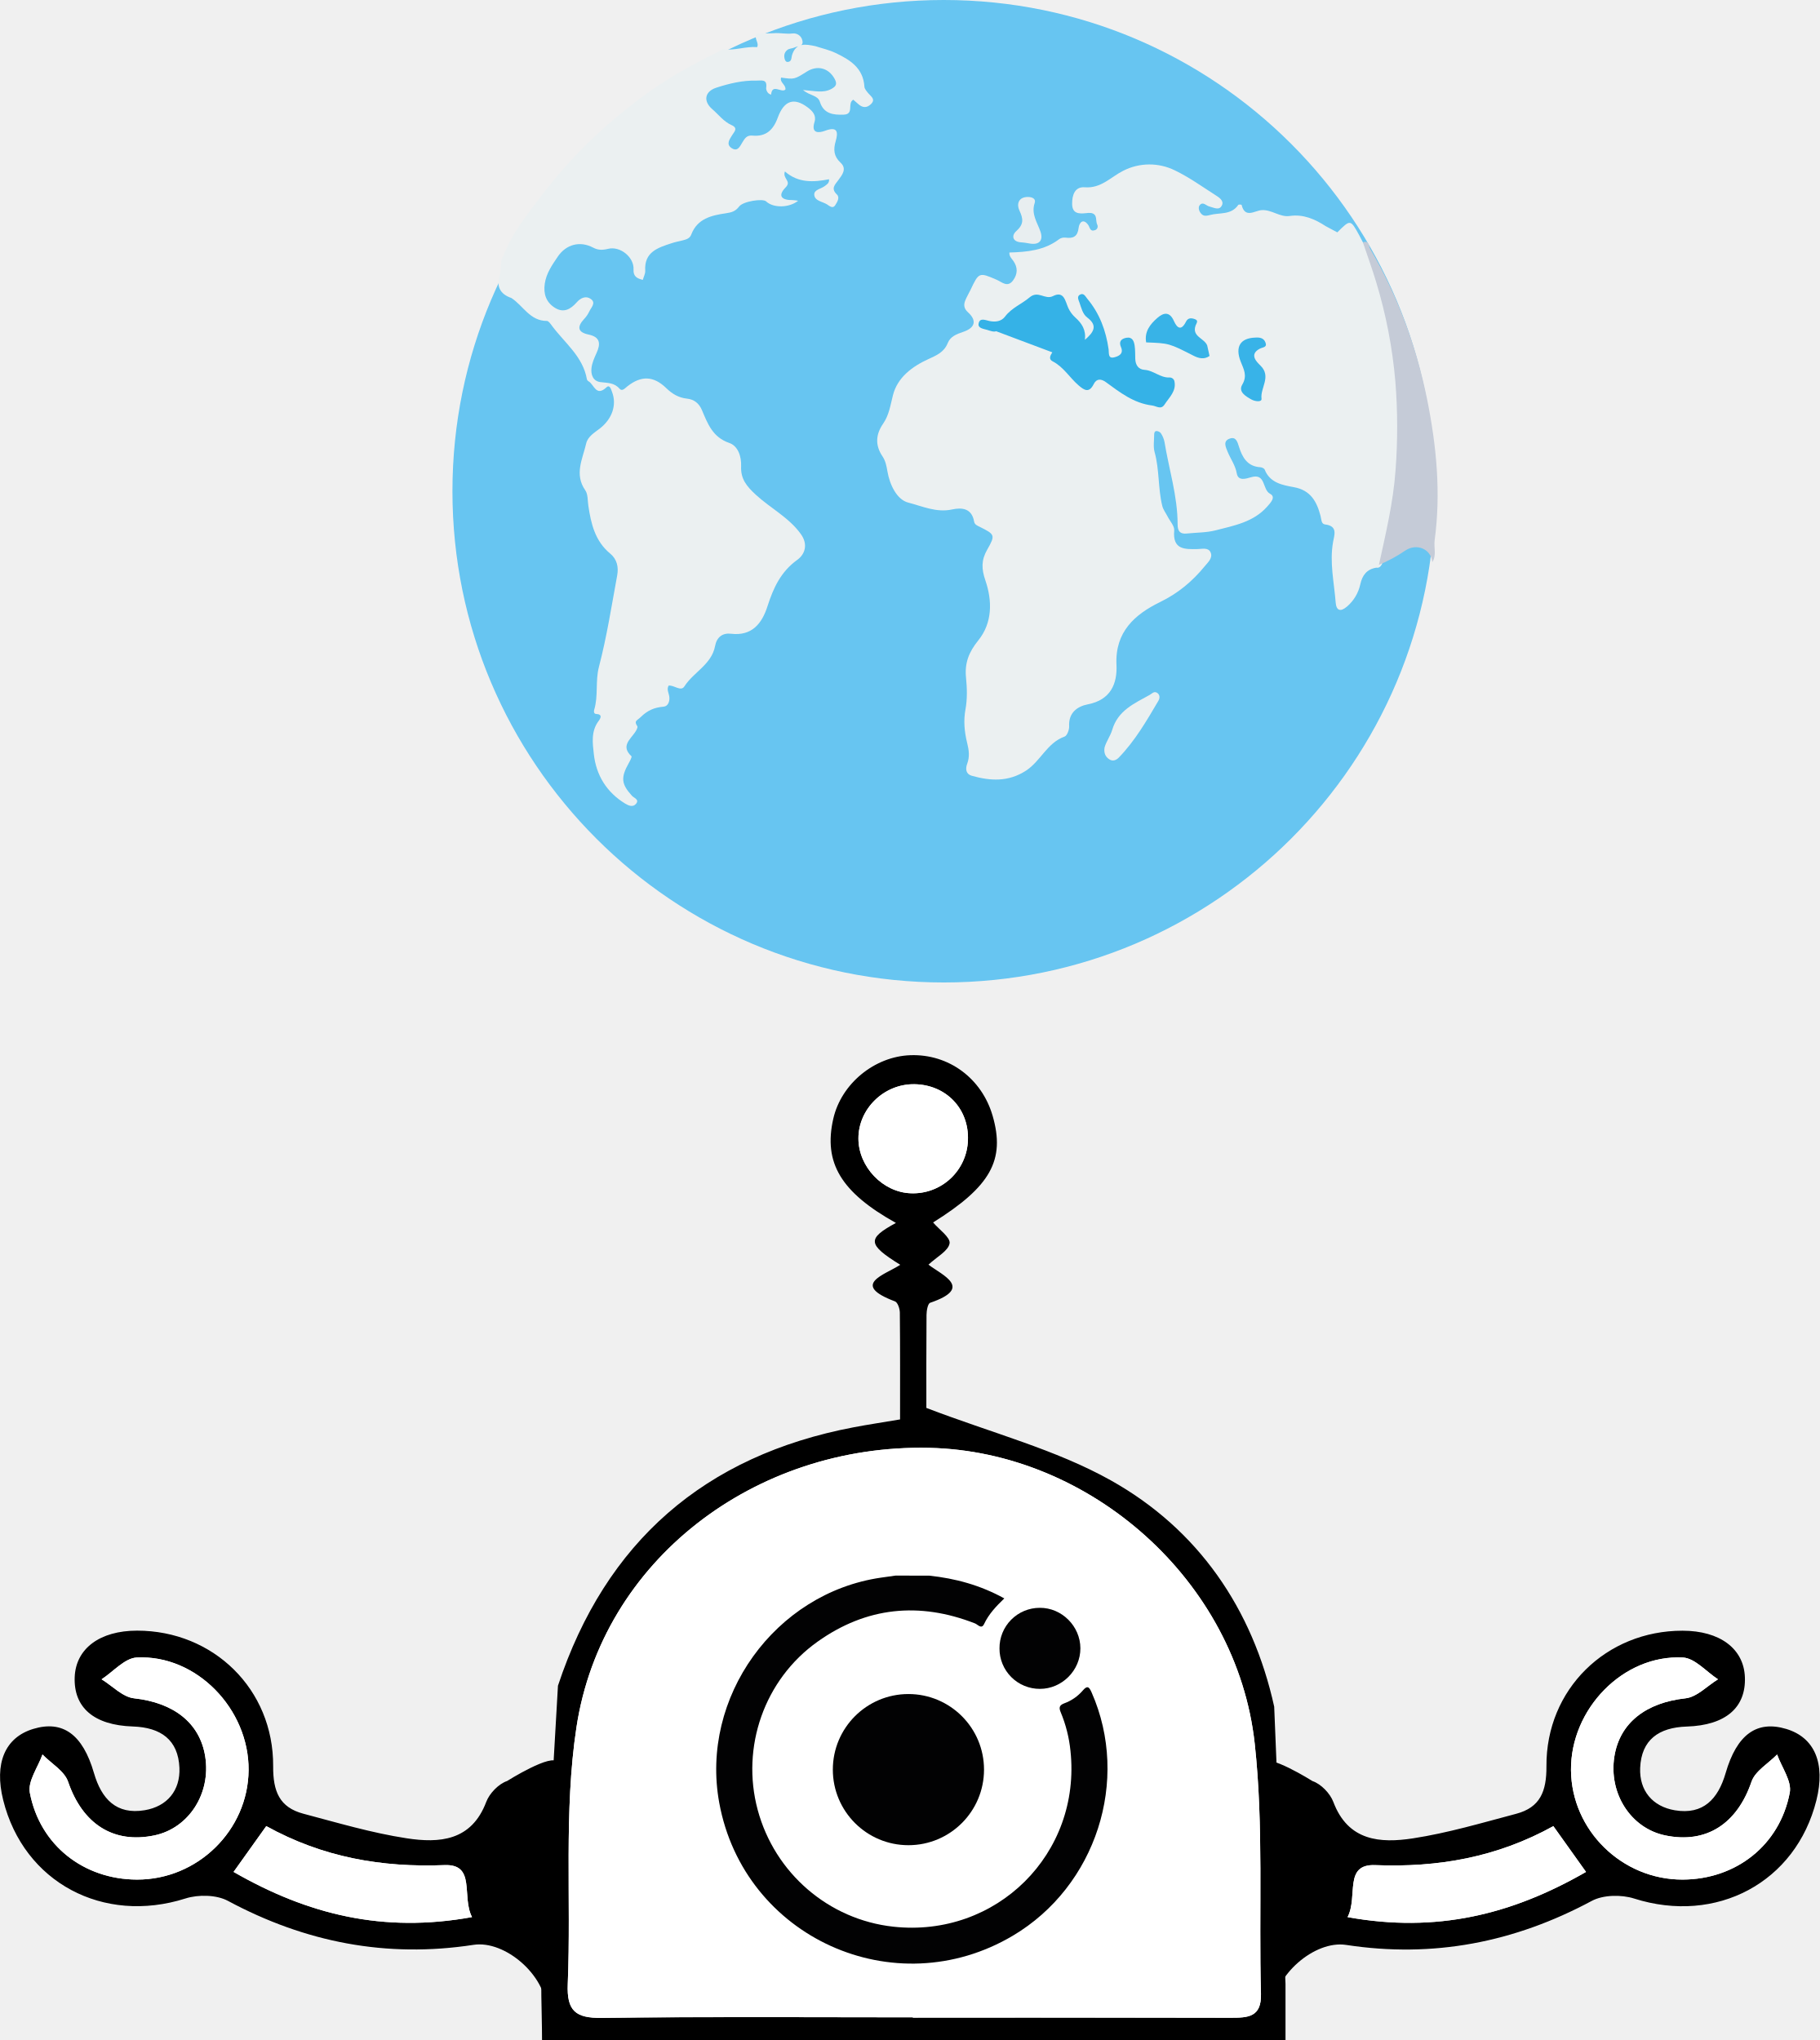
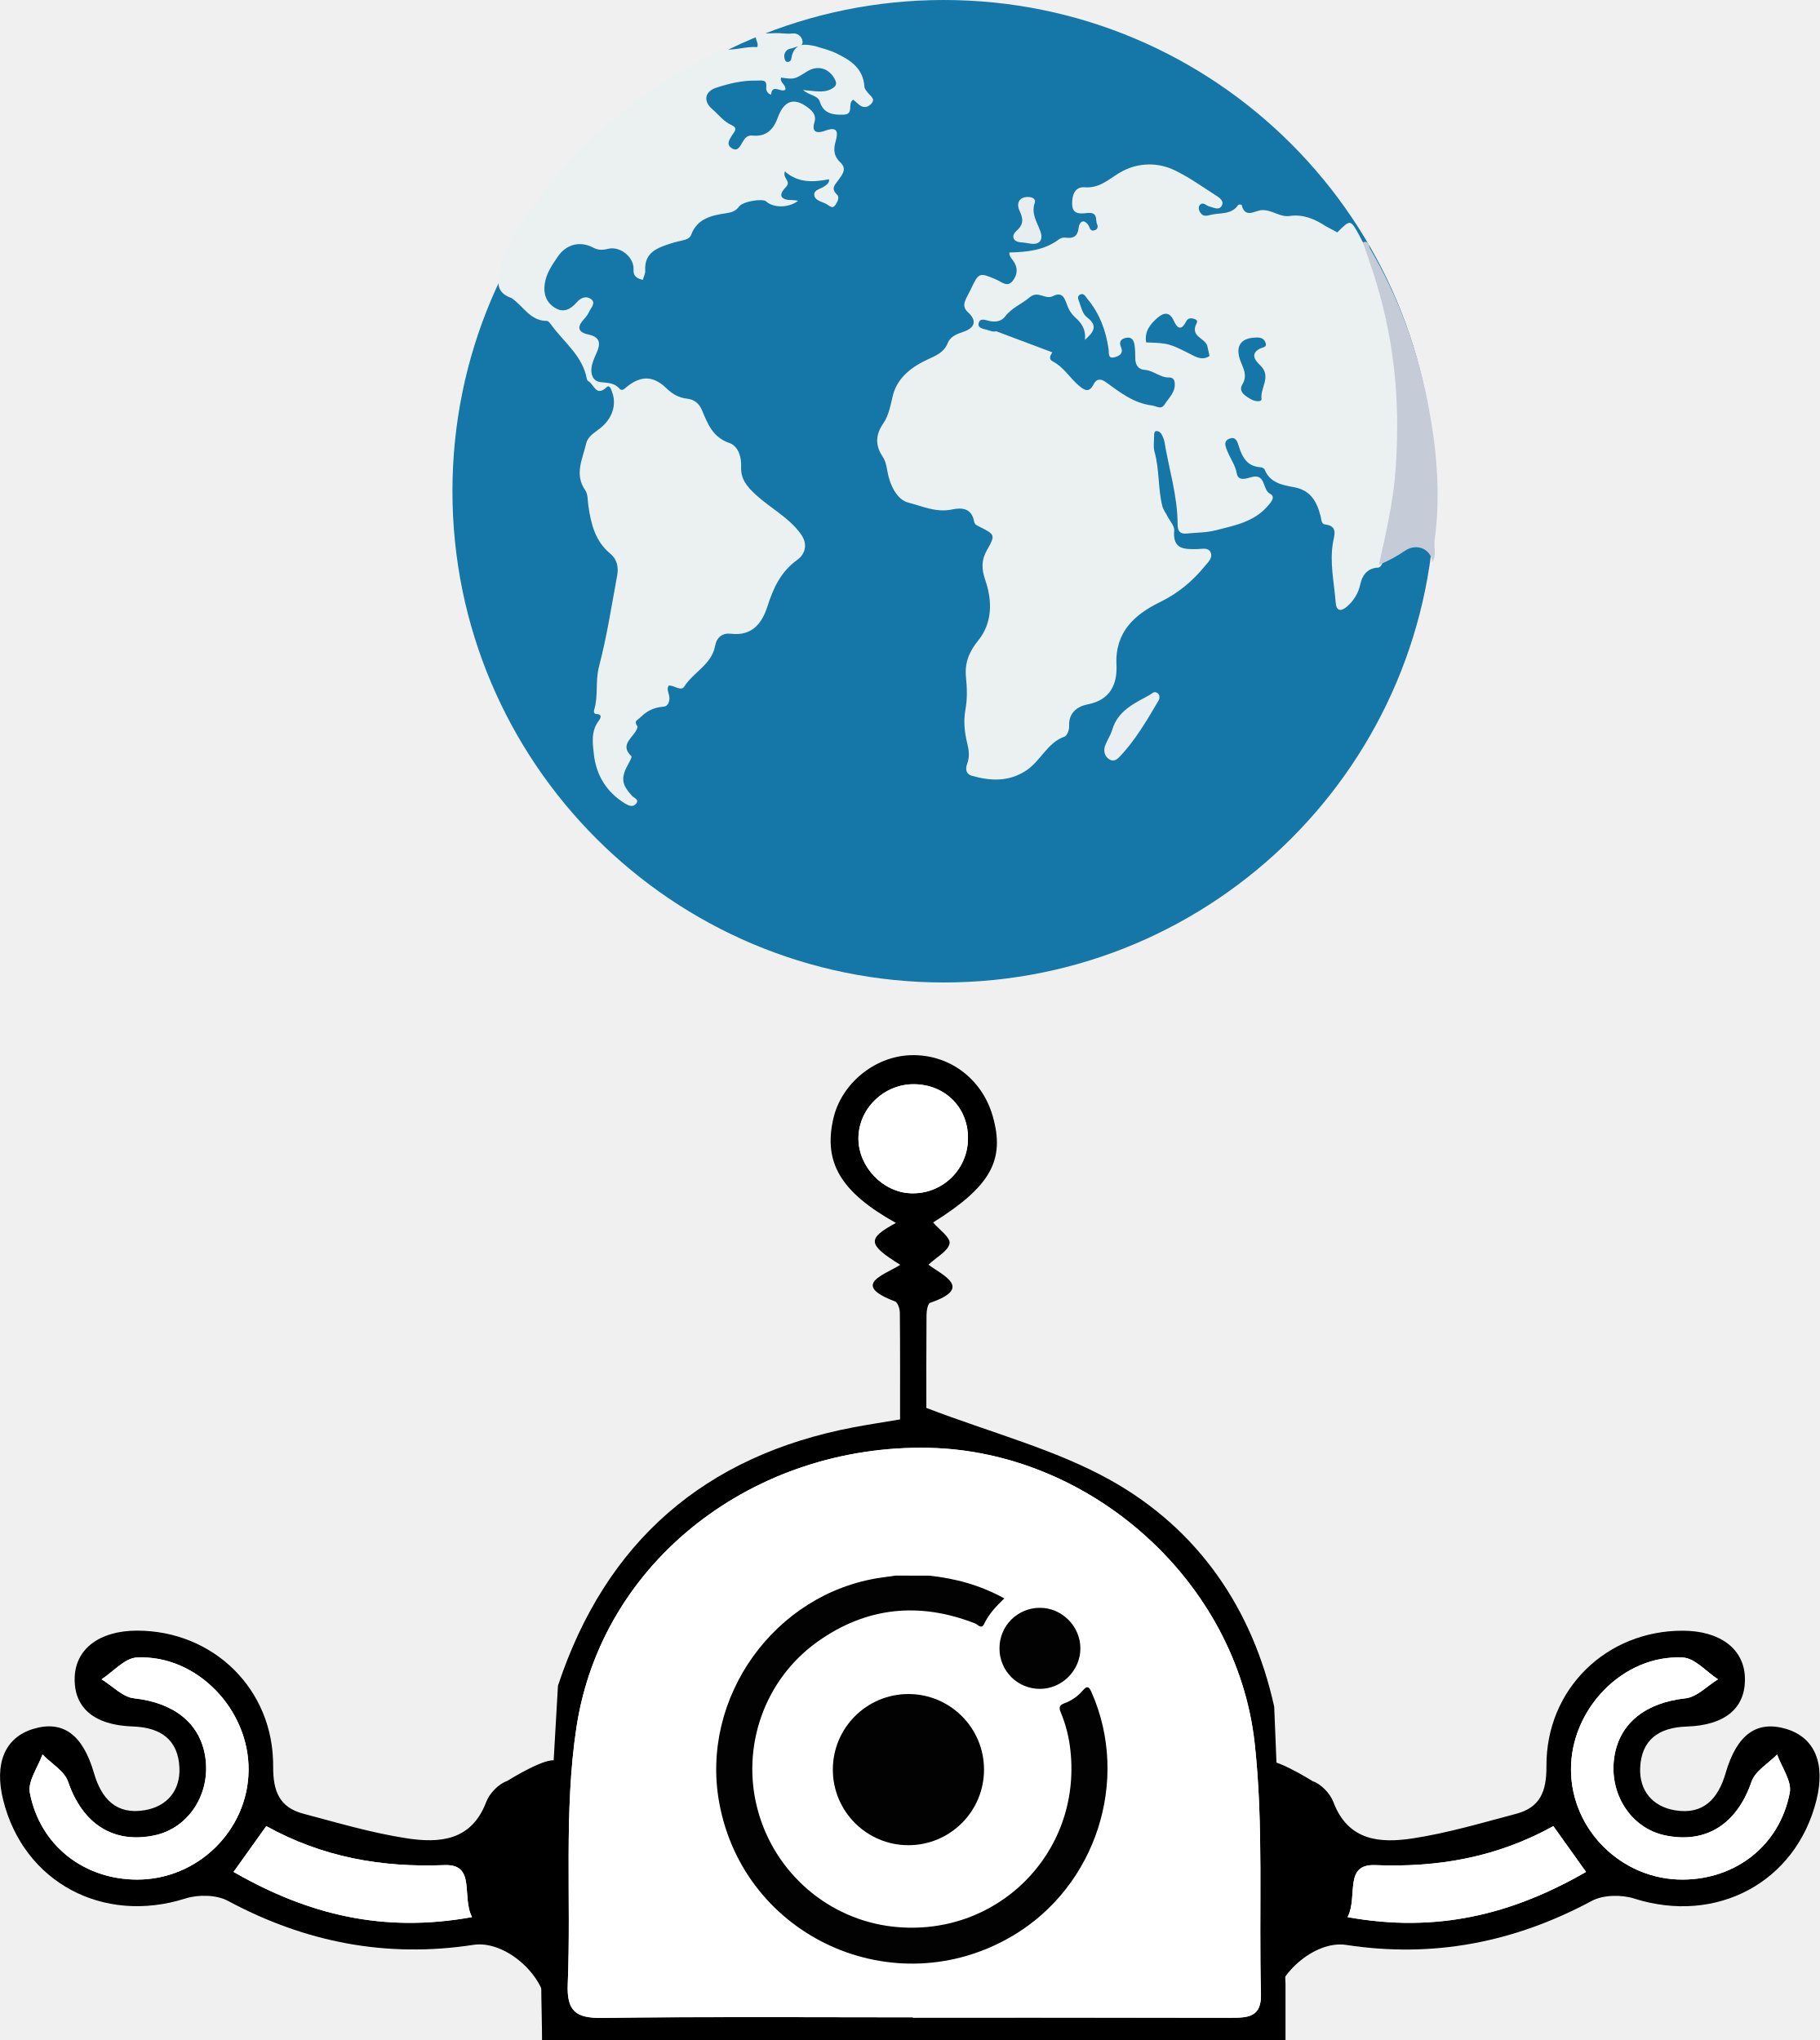
<svg xmlns="http://www.w3.org/2000/svg" viewBox="0 0 2157.98 2419.79">
  <defs>
    <style>
-             .cls-1{fill:#fff;}.cls-2{fill:#020203;}.cls-3{fill:#67c5f1;}.cls-4{fill:#ebf0f1;}.cls-5{fill:#c5cbd7;}.cls-6{fill:#38b3e7;}.cls-7{fill:#eaf0f1;}.cls-8{fill:#e8eef0;}.cls-9{fill:#35b2e7;}.cls-10{fill:#38b3e8;}
+             .cls-1{fill:#fff;}.cls-2{fill:#020203;}.cls-3{fill:#1576a8;}.cls-4{fill:#ebf0f1;}.cls-5{fill:#c5cbd7;}.cls-6{fill:#eaf0f1;}.cls-7{fill:#e8eef0;}
        </style>
  </defs>
  <g id="Calque_2" data-name="Calque 2">
    <g id="Calque_2-2" data-name="Calque 2">
      <path d="M1496.59,2090.68c6-12,60,22,60,22,10.08,3.39,20.9,14.63,24.72,24.77,17.55,46.55,55.75,49.09,94.44,43.15,41.32-6.34,81.82-18.39,122.36-29.12,28.5-7.54,36.1-26.56,35.91-56.35-.56-91.47,71-160.87,161.36-160.83,44.23,0,72.74,21.27,74,55.17,1.35,35.7-22.41,57-68.94,58.51-33.27,1.06-53.83,15.77-55.27,49-1.15,26.78,14.46,45.87,41.26,50.34,33.52,5.59,51.18-13.38,60.08-44.06,13.37-46.13,37.13-62.92,72-52.41,33.63,10.15,46.59,40.84,35.68,84.55-24.36,97.64-118.69,147.59-216.17,116.59-15.19-4.83-36.73-4.46-50.32,2.84-91.75,49.25-188,68-291.21,52.17-37.79-5.8-85.75,36.86-86,74.87C1510.46,2381.79,1490.57,2102.73,1496.59,2090.68Zm626,35.77c2.6-13.67-9.59-30.14-15-45.32-10.44,10.67-26.07,19.58-30.41,32.32-17,49.78-53.54,74-102.66,63.57-40.56-8.64-66.89-49.72-59.93-93.53,6.4-40.26,37.9-63.92,84.41-69,13.49-1.48,25.7-14.71,38.49-22.55-13.87-9-27.37-25.1-41.67-25.84-70.83-3.66-133.33,61.17-132.69,133.65.62,71.34,60.48,130,132.44,129.77C2058.56,2229.32,2110.69,2189,2122.58,2126.45Zm-241.62,94-38.75-54.34c-67.12,37.12-136.84,49.22-211.31,46.27-37.78-1.5-20,37.23-32.74,61.66C1703.34,2293.11,1792.73,2271.16,1881,2220.41Z" />
      <path class="cls-1" d="M1995.6,2229.51c63-.19,115.09-40.55,127-103.06,2.6-13.67-9.59-30.14-15-45.32-10.44,10.67-26.07,19.58-30.41,32.32-17,49.78-53.54,74-102.66,63.57-40.56-8.64-66.89-49.72-59.93-93.53,6.4-40.26,37.9-63.92,84.41-69,13.49-1.48,25.7-14.71,38.49-22.55-13.87-9-27.37-25.1-41.67-25.84-70.83-3.66-133.33,61.17-132.69,133.65C1863.78,2171.08,1923.64,2229.73,1995.6,2229.51Z" />
      <path class="cls-1" d="M1598.16,2274c105.18,19.11,194.57-2.84,282.8-53.59l-38.75-54.34c-67.12,37.12-136.84,49.22-211.31,46.27C1593.12,2210.84,1610.9,2249.57,1598.16,2274Z" />
    </g>
    <g id="Calque_3" data-name="Calque 3">
      <path d="M661.72,1999.56c56.43-170.58,173.89-273,350.86-306.59,16.72-3.17,33.57-5.7,54.86-9.29,0-42.61.18-84.59-.26-126.56,0-4.65-2.51-12.22-5.74-13.44-53.36-20.12-12.4-31.31,6.23-43.41-39.07-24.3-39.47-31-5.14-49.66-65.14-36.3-86.2-71.37-74.26-123.66,9.46-41.45,48.74-73.8,91.41-75.3,45.36-1.59,84.62,27.33,97.53,71.85,15.26,52.62-2.47,84-70.6,126.54,7,8.26,20.74,17.78,19.56,24.79-1.5,9-15,15.91-25.06,25.29,17.1,12.9,53.5,27.64,2,45.21-2.8,1-4.25,9.34-4.29,14.29-.34,40.74-.19,81.48-.19,110.43,78.33,30,153.34,49.28,218.67,85.86,103.65,58,168.26,152.23,193.85,268.5l13.41,328.73c0,21,0,42.08,0,66.65H642.83c0-35.19-2.38-69.36.62-103Zm420.9,393.35v.33q188.48,0,377,.15c20.16,0,36.6-.41,35.85-28.33-2.65-99,3.33-198.79-7.4-296.82-21.12-193.06-195.1-346.66-386.14-350.84C895.21,1712.88,713.69,1851,683.63,2049c-15.13,99.67-6.16,202.88-10.3,304.4-1.3,31.79,9.16,40.6,40.27,40.2C836.59,2392,959.61,2392.91,1082.62,2392.91Zm1.8-1106.85c-35.91-.51-66.41,29.07-66.36,64.38,0,33.64,29,63.91,62.17,65a65.13,65.13,0,0,0,67.72-63.17C1149.27,1315.07,1121.93,1286.6,1084.42,1286.06Z" />
      <path class="cls-1" d="M1082.62,2392.91c-123,0-246-.93-369,.64-31.11.4-41.57-8.41-40.27-40.2,4.14-101.52-4.83-204.73,10.3-304.4,30.06-198,211.58-336.07,418.26-331.55,191,4.18,365,157.78,386.14,350.84,10.73,98,4.75,197.84,7.4,296.82.75,27.92-15.69,28.37-35.85,28.33q-188.49-.43-377-.15Z" />
      <path class="cls-2" d="M1062.07,1868.92l39.93.07c31.11,3.27,60.73,11.34,89.07,27-9.84,9.47-18.49,18.65-24,30.42-3.07,6.52-7.48.52-10.68-.73-66.18-25.9-128.89-19.58-186.8,21.63-63.17,44.94-91,125.06-71,199.49,20.2,75.07,84.1,130.15,160.77,138.57,122.41,13.44,223.26-86.57,210.17-208.58a161.17,161.17,0,0,0-11.63-45.92c-2.37-5.6-1.32-8.32,4.3-10.44a52.55,52.55,0,0,0,21.83-15.07c5.58-6.62,7.68-4.43,10.63,2.26,45.87,104.08,5.19,229.93-93.41,288.42-140.21,83.17-319,2.23-348.26-157.63-22.87-125.07,66.05-248.85,191.87-267.07C1050.55,1870.53,1056.31,1869.73,1062.07,1868.92Z" />
      <path class="cls-2" d="M1185.36,1955.3a47.74,47.74,0,0,1,47.68-48.15c26.1-.24,48.19,21.71,48.26,48s-21.94,48.22-48.07,48.14A47.73,47.73,0,0,1,1185.36,1955.3Z" />
      <path class="cls-1" d="M1084.42,1286.06c37.51.54,64.85,29,63.53,66.19a65.13,65.13,0,0,1-67.72,63.17c-33.17-1.07-62.14-31.34-62.17-65C1018,1315.13,1048.51,1285.55,1084.42,1286.06Z" />
-       <rect class="cls-2" x="992.61" y="2071.89" width="169.5" height="75.75" rx="37.88">
-             </rect>
+       <rect class="cls-2" x="992.61" y="2071.89" width="169.5" height="75.75" rx="37.88" />
      <circle class="cls-2" cx="1077.36" cy="2099.07" r="89.65">
        <animate id="blink" attributeName="opacity" attributeType="XML" values="0;1;0;1;0;1" dur="5s" begin="3s;blink.end+10s" />
      </circle>
    </g>
    <g id="Calque_5" data-name="Calque 5">
      <animateTransform attributeName="transform" attributeType="XML" type="rotate" from="0 1119.27 582.69" to="360 1119.27 582.69" dur="10s" repeatCount="indefinite" />
-       <circle class="cls-3" cx="1119.27" cy="582.69" r="582.69">
-             </circle>
+       <circle class="cls-3" cx="1119.27" cy="582.69" r="582.69" />
      <g id="ITgZ0B.tif">
        <path class="cls-4" d="M1586,275.62c15.58-15.57,15.59-15.57,26.12,3.67,1.47,2.7,2.84,5.45,4.25,8.18a156.12,156.12,0,0,1,20.23,41.9q48.21,157.54,9.62,317.79a175.46,175.46,0,0,1-7.36,22.2c-1.46,2.55-3.23,4.59-6.59,4-11.24,1.82-16.61,8.87-19,19.67a47.91,47.91,0,0,1-15.79,26.45c-7.52,6.53-12.67,5.07-13.42-4.81-1.83-23.81-7.38-47.43-3.12-71.59,1.49-8.45,6-19.16-9.47-21-4.67-.55-4.3-6.14-5.38-10.22-4.42-16.8-11.61-30.36-31.63-34-13.31-2.43-28.36-5-34.57-20.79-.56-1.44-3.3-2.75-5.11-2.85-15.31-.87-21.42-11.61-25.32-24.05-1.87-6-3.59-12.4-10.82-10-8.6,2.79-5.06,10-2.71,15.71,3.51,8.58,9.13,15.93,10.86,25.72,1.67,9.45,11.12,6.18,16.94,4.47,17.76-5.18,13.1,14.67,22.53,19.64,7.26,3.83.67,10.59-3.56,15.35-16.24,18.31-39.16,22.36-61,28-11,2.83-22.71,2.57-34.09,3.78-8.13.86-11-2.78-11-10.83,0-33.49-10.27-65.41-15.63-98.09a29,29,0,0,0-4.2-10,6.94,6.94,0,0,0-5.06-2.63c-2.62-.05-2.93,2.63-2.94,4.63,0,6.79-1.23,14,.53,20.29,5.84,21,3.93,43,9.14,64,1.09,4.39,4.15,8.27,6.25,12.41,2.82,5.56,8.36,11.4,7.88,16.68-2.07,22.7,12.24,22.32,27.72,22,5.44-.1,12.9-2.27,15.54,4.18s-3.22,11.47-7.12,16.24c-14.65,17.89-31.5,32-53,42.47-29.76,14.55-53.52,35.24-51.62,74.42,1.08,22.4-6.92,41.61-33.9,46.83-12.35,2.39-23.1,9.82-22.23,26,.22,4.13-2.42,11.21-5.41,12.27-20.74,7.39-28.35,29-45.63,40.32-21,13.7-42.41,12.38-64.57,6.12-6.82-1.93-7.61-8.14-5.31-14.22,3.13-8.25,2.1-16.18,0-24.52-3.24-13.17-4.56-26.29-2-40.2,2.24-12.13,1.86-25.08.61-37.46-1.76-17.3,3.41-30.35,14.54-44.13,16.86-20.85,16.73-46.91,8.43-71.13-4.69-13.68-5-24.05,2.17-36.52,10-17.45,9.09-18.08-9.21-27.22-2.81-1.4-5.7-2.47-6.35-6.19-2.78-15.68-14.41-16.81-26.3-14.22-18.43,4-35.46-4-51.77-8.17-13.44-3.41-22-21.07-24.72-37.07-1.08-6.33-2.22-12.36-5.74-17.61-9-13.35-8.28-26.07.8-39.2,6.89-10,8.52-21.78,11.48-33.46,5.34-21.18,22.89-34.13,42-42.87,9.89-4.52,18.66-8.21,23-19.05,3.14-7.84,10.46-10.59,18.25-13.22,14.38-4.83,16.48-13.51,5.77-23.25-4.87-4.43-5.28-8.69-3.33-13.82,1.66-4.36,4.24-8.37,6.24-12.62,10-21.19,10.25-21.18,31.15-12.13,6.12,2.65,12.78,9.64,19.33.82,5.52-7.46,5.92-15.35.35-23.23-2-2.86-5-5.38-4.65-9.94,21.08-.58,41.63-2.51,59.1-15.9a11,11,0,0,1,7.41-1.74c9.3,1.22,14.46-1.32,15.63-11.77.62-5.54,5-11.68,11.11-3.62,2.37,3.14,2.12,8.59,8.13,6.57a4.63,4.63,0,0,0,2.9-6.39c-2.52-4.64.8-12.48-7.31-14a22.51,22.51,0,0,0-6.23.19c-8.52.88-16.21.56-16.33-11-.12-10.47,3.24-20.61,14.92-19.71,19.51,1.52,30.79-12.15,45.71-19.62a68.35,68.35,0,0,1,61.28-.4c16.81,8.12,32.22,19.19,48,29.27,4.27,2.72,10.35,6.56,7.79,12.08-3.16,6.82-9.75,2.66-15.08,1.4-3.71-.88-7.21-6-11.12-1.76-2.08,2.23-1.43,6.08.4,8.84,2.89,4.33,5.74,4.65,11.53,3.08,11.58-3.13,25.18.34,33.62-12,.45-.66,3.85-.37,3.93-.05,4,16.53,15.65,6.84,23.65,6.27,12.09-.85,21.62,8.64,33.37,6.93,16.3-2.37,29.94,3.75,43,12.23" />
        <path class="cls-4" d="M1431.72,409.77c-12.62-2.39-16.62-12.36-20.07-23.87-8.69,6.8-16.55,6.6-23.5-1.88-3.36-4.1-7.56-5.59-12.31-2.28-5.3,3.68-9.28,8.54-10.19,15.05-.62,4.42,3.3,5.17,6.31,4.85,17.29-1.81,31.26,5.84,44.78,15.06,5.31,3.63,12.3,2.16,17.73,5.54" />
        <path class="cls-4" d="M967.15,54.79c7.94,2.6,16.24,4.42,23.73,8,17.19,8.13,32.91,17.9,34.28,40,.16,2.72,2.7,5.51,4.63,7.86,3.18,3.87,9,7,3.15,12.82-5,4.91-10.19,4.47-15.23-.2-1.84-1.7-3.79-3.28-5.73-5-7.5,4.07,1.43,17.25-11.28,17.73s-23.85-1-28.36-15.24c-2.51-7.94-11.78-7-20-14,13.79,1,23.82,4,33.54-1.21,6-3.23,7.18-6.18,3.84-12.22-7-12.67-20.31-16.33-32.83-8.43C942.09,94.26,942,94.29,926.34,92c-1.91,5.92,5.88,8.31,5.16,14.21-4.71,4.5-15.78-7.66-17,6-4.48-.84-6.12-5.89-5.83-8,1.49-10.8-5.44-8.48-11.49-8.61C880.69,95.22,865,99,849.56,104c-13.81,4.46-15.84,16-4.83,25.48,7.49,6.42,13.44,14.72,22.82,18.89,8.26,3.67,3.19,7.9.57,12.23-3,4.88-7.21,10.62-.47,15.07,7.24,4.77,9.92-2.2,12.87-6.93,2.8-4.49,5-8.55,11.91-7.9,15.77,1.48,24.52-6.36,30-21.36,7.54-20.69,19.53-24.08,35.58-12,5.46,4.11,10.41,9.28,8,17.11-4.42,14,5,13.32,12.58,10.49,14.8-5.55,15.62,1.63,12.51,12.35-2.86,9.89-2.41,17.92,5.77,25.52,7.84,7.28,1.94,14.53-2.69,20.77-4.13,5.57-9,9.92-1.64,17,3.81,3.67.25,9.16-2.07,12.81-2.84,4.45-6.9.69-9.53-1-5.44-3.52-14.74-4.06-15.26-11.52-.42-6.13,8.17-6.93,12.55-10.38,2.38-1.87,5.39-3.34,5-8-18.35,3.55-36.54,4.67-52.35-9.26-3.22,8.64,8.32,11.27.95,18.81-10.18,10.41-4.53,15.34,8.14,15.15a50.49,50.49,0,0,1,6.59.8c-10.79,8.64-29.51,8.76-38,.74-3.88-3.66-27.28-.19-32,6.1-4.29,5.71-9,7.05-15.59,8-17.08,2.48-34,6.25-41.18,25.3-1.68,4.45-5.72,5.76-9.87,6.79-4.55,1.12-9.18,2-13.62,3.5-16.12,5.28-32.46,10.33-31.08,32.59.21,3.42-1.8,7-2.87,10.82-6.8-1.62-11.5-4.1-11-12.34.82-14.33-15.61-28-30.07-24.5-6.54,1.6-11.79,1.78-17.85-1.42-15.6-8.25-32-3.94-41.94,10.72-6.7,9.91-13.63,19.67-15.42,32.13-1.73,12.1,1.58,21.87,11.84,28.43,10.5,6.7,18.87,1.81,26.05-6.37,4.66-5.31,10.88-8.09,16.63-4.06,6.73,4.72.34,10.25-1.77,15a34,34,0,0,1-6.24,9c-8.54,9.28-7.32,15.61,5.43,18.28,14,2.92,14.49,11,9.38,22.07-2.6,5.65-5.23,11.65-5.92,17.71-.86,7.65,1.74,15.49,10.56,16.61,8.32,1.06,16.34.51,22.7,7.81,3.14,3.62,6.39-.47,9.23-2.71,16.52-13.07,31.19-12.55,46.27,2.11,7,6.79,14.54,11.34,24.52,12.41,8.14.87,14.17,5.28,17.66,13.49,6.84,16.13,12.66,32.31,32.53,39.1,10.28,3.52,14.51,16,14,27.82-.62,14.85,6.48,23.55,17.58,33.73,17.41,16,39.21,26.86,53.32,46.59,8.65,12.08,5,23.81-4.35,30.53-19.53,14.1-28.29,33.21-35.31,55.09-6.35,19.82-18,35.57-43.28,32.52-9.85-1.18-16.86,3.9-18.87,14.64-4.09,21.85-25.5,30.82-36.37,47.83-4.22,6.59-12.35-1.9-18.74-.91-2.43,4.53.09,8.4.76,12.4,1,5.91-1.28,12.08-6.58,12.54-11,.94-18.88,4.2-27.25,12.36-4.58,4.46-8.29,4.33-4,10.89.81,1.25-1.19,4.9-2.6,7-6,8.82-17.2,16.6-4.37,28.56.8.74-1.73,5.53-3.2,8.16-9.65,17.18-8.86,24.86,3.83,38.77,2.44,2.68,9,4.34,4.79,9.49-3.53,4.31-8.64,2.31-12.85-.24-22-13.41-34.39-33.62-37.18-58.66-1.46-13-3.51-27.18,5.66-39.35,2.26-3,5.11-8-3-8.33-2.67-.12-2.84-3-2.26-4.88,5.08-16.59,1.17-33.85,5.65-51,9.3-35.65,15-72.27,21.66-108.58,1.76-9.58-.15-19-8.23-25.69-18-14.79-22.83-35.41-26-56.89-.92-6.17-.37-13.56-3.61-18.22-13.3-19.09-3.16-37.19,1-55.44,2-8.63,10.05-13,16.59-18.16,14.46-11.46,19.84-27.85,14.21-42.9-1.23-3.3-2.86-9.3-6.61-5.75-12.52,11.84-14.78-3.49-21.37-7.09a4,4,0,0,1-1.92-2.42c-4.69-26.85-26-42.83-41.06-62.91-1.82-2.42-4.27-6.27-6.42-6.26-20.11.05-28.11-18.15-42.08-27.2-13.66-4.67-18.14-14.08-13.71-27.58,2.39-7.29-.47-15.49,4.22-22.28C607.43,276,626,253.34,643.53,230.34c36.48-47.78,79.83-88.54,129-123.29,26.85-19,55.8-34,85.07-48.62,13.57,1.85,26.69-3.63,40.35-2.53,2.65-5.4-4.49-10.61-.4-16l19.77-.48c7.52-.73,14.94,1.23,22.59.27a10.63,10.63,0,0,1,11.71,8.47c1.63,7.11-5.41,6.2-9.09,8.07-2.72,1.38-6.3,1.07-8.77,3-3.63,2.89-4.42,6.89-3,11.28.49,1.55,1.51,3,3.18,3,5.3-.23,4.37-4.93,5.36-8.1C944.08,50,955.61,52.4,967.15,54.79Z" />
        <path class="cls-5" d="M1698.72,666.76c-1.62-15.54-18.47-22.81-32.13-13.68A170.29,170.29,0,0,1,1635.35,670c8.05-37,16.94-73.75,19.68-111.82a677.5,677.5,0,0,0-.2-105.84,574.85,574.85,0,0,0-22.68-117.54c-4.78-15.93-10.51-31.57-15.8-47.34,7.54-2.72,6.83,4.63,8.68,7.79,32.64,55.66,54.81,115.47,67.51,178.56,11.09,55.1,16.46,110.78,8.9,167C1700.28,649.44,1703.9,658.57,1698.72,666.76Z" />
-         <path class="cls-6" d="M1434.47,422.24c-6.49,4.5-12.83,2.85-19.18-.39-28.86-14.71-28.87-14.7-56-15.71-2.21-12.71,4.6-21.42,13.26-29,7.69-6.73,14.71-7.55,19.64,3.58,4.06,9.15,9,11.61,14.38.77,2.52-5.06,7.05-4.27,10.81-2.8,4.41,1.74,1.39,4.87.45,7.69-4.39,13,10.54,14.8,13.86,23.39Q1433.1,416,1434.47,422.24Z" />
-         <path class="cls-7" d="M1310,886.47c2-6.93,6.91-13.63,9-20.59,6.83-23.26,26.25-31.42,44.48-41.6,2.67-1.49,4.94-4.48,8.28-2.76,4.18,2.14,3.86,6.66,2.15,9.56-13.95,23.72-27.74,47.61-47.08,67.56-3.07,3.16-7.19,4.78-11.32,2Q1308.36,895.93,1310,886.47Z" />
-         <path class="cls-8" d="M1222.11,289c-3.58-.52-7.16-1.32-10.76-1.51-10.69-.57-12-8-6.21-13.24,9.19-8.2,8.57-14.57,3.77-24.76-3.29-7-1.4-16,10.44-15.86,4.83.07,9.46,2.17,7.78,7.07-4.44,13,2.95,22.92,6.79,33.9C1237.5,284.87,1232.78,290.55,1222.11,289Z" />
-         <path class="cls-9" d="M1181.38,392.89c-2.81,1.19-7.12-.52-10.53-1.56-4.26-1.31-11.25-1.87-10.27-7.42,1.32-7.45,7.89-4.17,12.83-3.15,7.08,1.47,14.08.65,18.57-5.3,7.78-10.34,19.83-14.86,29-22.66,10.37-8.82,18.28,3.24,27.8-1.58,13.2-6.68,14.5,6,18.25,14.25a34.85,34.85,0,0,0,8.28,11.17c7.63,6.83,12.78,14.54,11.37,26.44,10.38-9,15.61-16.75,2.8-26.41-5.57-4.21-7-11.39-9.29-17.78-1.21-3.42-3.44-7.49,1-9.58,4.3-2,6.16,2.5,8.39,5.16,14.56,17.43,22.08,37.79,25.21,60.06.57,4.05-1,11.22,6.57,9.34,5.11-1.25,11.63-4,8.1-12.1-2.92-6.68.3-10,6.41-11.12,7.13-1.26,9,4.07,9.79,9.43.74,5.14.56,10.41.73,15.62.25,7.23,3.72,12.53,10.95,13,10.67.67,18.57,9.47,29.44,9.08a5.75,5.75,0,0,1,6,4.23c2.64,11.85-6.07,19.2-11.59,27.73-4.37,6.73-9.44,1.91-14.91,1.23-21.77-2.71-38-15.47-54.71-27.66-5.49-4-11-4.6-14.42,2.21-5.48,11-11.05,7.57-18.06,1.53-10.57-9.11-17.74-21.79-30.7-28.45-5.09-2.62-2.79-6.92-.39-10.68" />
-         <path class="cls-10" d="M1488.72,400.44c5-.36,9.71.26,11.9,5.39,2.73,6.38-2.91,5.9-6.43,7.72-13,6.73-4,15.55.59,20,13.47,13.17-.29,26.33,1.33,39.38.55,4.44-7.88,3.21-11.86,1-6.82-3.81-16-9.15-11-17.65,6.41-10.78,1.66-18.41-1.87-27.47C1464.55,411.24,1471,401,1488.72,400.44Z" />
+         <path class="cls-3" d="M1434.47,422.24c-6.49,4.5-12.83,2.85-19.18-.39-28.86-14.71-28.87-14.7-56-15.71-2.21-12.71,4.6-21.42,13.26-29,7.69-6.73,14.71-7.55,19.64,3.58,4.06,9.15,9,11.61,14.38.77,2.52-5.06,7.05-4.27,10.81-2.8,4.41,1.74,1.39,4.87.45,7.69-4.39,13,10.54,14.8,13.86,23.39Q1433.1,416,1434.47,422.24Z" />
+         <path class="cls-6" d="M1310,886.47c2-6.93,6.91-13.63,9-20.59,6.83-23.26,26.25-31.42,44.48-41.6,2.67-1.49,4.94-4.48,8.28-2.76,4.18,2.14,3.86,6.66,2.15,9.56-13.95,23.72-27.74,47.61-47.08,67.56-3.07,3.16-7.19,4.78-11.32,2Q1308.36,895.93,1310,886.47Z" />
+         <path class="cls-7" d="M1222.11,289c-3.58-.52-7.16-1.32-10.76-1.51-10.69-.57-12-8-6.21-13.24,9.19-8.2,8.57-14.57,3.77-24.76-3.29-7-1.4-16,10.44-15.86,4.83.07,9.46,2.17,7.78,7.07-4.44,13,2.95,22.92,6.79,33.9C1237.5,284.87,1232.78,290.55,1222.11,289Z" />
+         <path class="cls-3" d="M1181.38,392.89c-2.81,1.19-7.12-.52-10.53-1.56-4.26-1.31-11.25-1.87-10.27-7.42,1.32-7.45,7.89-4.17,12.83-3.15,7.08,1.47,14.08.65,18.57-5.3,7.78-10.34,19.83-14.86,29-22.66,10.37-8.82,18.28,3.24,27.8-1.58,13.2-6.68,14.5,6,18.25,14.25a34.85,34.85,0,0,0,8.28,11.17c7.63,6.83,12.78,14.54,11.37,26.44,10.38-9,15.61-16.75,2.8-26.41-5.57-4.21-7-11.39-9.29-17.78-1.21-3.42-3.44-7.49,1-9.58,4.3-2,6.16,2.5,8.39,5.16,14.56,17.43,22.08,37.79,25.21,60.06.57,4.05-1,11.22,6.57,9.34,5.11-1.25,11.63-4,8.1-12.1-2.92-6.68.3-10,6.41-11.12,7.13-1.26,9,4.07,9.79,9.43.74,5.14.56,10.41.73,15.62.25,7.23,3.72,12.53,10.95,13,10.67.67,18.57,9.47,29.44,9.08a5.75,5.75,0,0,1,6,4.23c2.64,11.85-6.07,19.2-11.59,27.73-4.37,6.73-9.44,1.91-14.91,1.23-21.77-2.71-38-15.47-54.71-27.66-5.49-4-11-4.6-14.42,2.21-5.48,11-11.05,7.57-18.06,1.53-10.57-9.11-17.74-21.79-30.7-28.45-5.09-2.62-2.79-6.92-.39-10.68" />
+         <path class="cls-3" d="M1488.72,400.44c5-.36,9.71.26,11.9,5.39,2.73,6.38-2.91,5.9-6.43,7.72-13,6.73-4,15.55.59,20,13.47,13.17-.29,26.33,1.33,39.38.55,4.44-7.88,3.21-11.86,1-6.82-3.81-16-9.15-11-17.65,6.41-10.78,1.66-18.41-1.87-27.47C1464.55,411.24,1471,401,1488.72,400.44Z" />
      </g>
    </g>
    <g id="Calque_4" data-name="Calque 4">
-       <path d="M647.52,2381.79c-.29-38-48.25-80.67-86-74.87-103.2,15.85-199.46-2.92-291.21-52.17-13.59-7.3-35.13-7.67-50.32-2.84-97.48,31-191.81-18.95-216.17-116.59-10.91-43.71,2.05-74.4,35.68-84.55,34.82-10.51,58.58,6.28,71.95,52.41,8.9,30.68,26.57,49.65,60.08,44.06,26.8-4.47,42.41-23.56,41.26-50.34-1.44-33.19-22-47.9-55.27-49-46.53-1.49-70.29-22.81-68.93-58.51,1.28-33.9,29.79-55.15,74-55.17,90.31,0,161.92,69.36,161.36,160.83-.19,29.79,7.41,48.81,35.91,56.35,40.54,10.73,81,22.78,122.36,29.12,38.7,5.94,76.89,3.4,94.44-43.15,3.82-10.14,14.65-21.38,24.72-24.77,0,0,54-34,60-22S647.52,2381.79,647.52,2381.79ZM162.38,2229.51c72,.22,131.82-58.43,132.44-129.77.64-72.48-61.86-137.31-132.69-133.65-14.3.74-27.8,16.82-41.67,25.84,12.8,7.84,25,21.07,38.49,22.55,46.51,5.09,78,28.75,84.41,69,7,43.81-19.37,84.89-59.93,93.53-49.12,10.46-85.69-13.79-102.66-63.57-4.34-12.74-20-21.65-30.41-32.32-5.37,15.18-17.56,31.65-15,45.32C47.29,2189,99.42,2229.32,162.38,2229.51ZM559.82,2274c-12.74-24.43,5-63.16-32.74-61.66-74.47,2.95-144.19-9.15-211.31-46.27L277,2220.41C365.25,2271.16,454.64,2293.11,559.82,2274Z" />
+       <g id="Calque_8" data-name="Calque 8">
+         <path d="M647.52,2381.79c-.29-38-48.25-80.67-86-74.87-103.2,15.85-199.46-2.92-291.21-52.17-13.59-7.3-35.13-7.67-50.32-2.84-97.48,31-191.81-18.95-216.17-116.59-10.91-43.71,2.05-74.4,35.68-84.55,34.82-10.51,58.58,6.28,71.95,52.41,8.9,30.68,26.57,49.65,60.08,44.06,26.8-4.47,42.41-23.56,41.26-50.34-1.44-33.19-22-47.9-55.27-49-46.53-1.49-70.29-22.81-68.93-58.51,1.28-33.9,29.79-55.15,74-55.17,90.31,0,161.92,69.36,161.36,160.83-.19,29.79,7.41,48.81,35.91,56.35,40.54,10.73,81,22.78,122.36,29.12,38.7,5.94,76.89,3.4,94.44-43.15,3.82-10.14,14.65-21.38,24.72-24.77,0,0,54-34,60-22S647.52,2381.79,647.52,2381.79ZM162.38,2229.51c72,.22,131.82-58.43,132.44-129.77.64-72.48-61.86-137.31-132.69-133.65-14.3.74-27.8,16.82-41.67,25.84,12.8,7.84,25,21.07,38.49,22.55,46.51,5.09,78,28.75,84.41,69,7,43.81-19.37,84.89-59.93,93.53-49.12,10.46-85.69-13.79-102.66-63.57-4.34-12.74-20-21.65-30.41-32.32-5.37,15.18-17.56,31.65-15,45.32C47.29,2189,99.42,2229.32,162.38,2229.51ZM559.82,2274c-12.74-24.43,5-63.16-32.74-61.66-74.47,2.95-144.19-9.15-211.31-46.27L277,2220.41C365.25,2271.16,454.64,2293.11,559.82,2274Z" />
+       </g>
      <path class="cls-1" d="M162.38,2229.51c-63-.19-115.09-40.55-127-103.06-2.6-13.67,9.59-30.14,15-45.32,10.44,10.67,26.07,19.58,30.41,32.32,17,49.78,53.54,74,102.66,63.57,40.56-8.64,66.89-49.72,59.93-93.53-6.4-40.26-37.9-63.92-84.41-69-13.49-1.48-25.69-14.71-38.49-22.55,13.87-9,27.37-25.1,41.67-25.84,70.83-3.66,133.33,61.17,132.69,133.65C294.2,2171.08,234.34,2229.73,162.38,2229.51Z" />
      <path class="cls-1" d="M559.82,2274c-105.18,19.11-194.57-2.84-282.8-53.59l38.75-54.34c67.12,37.12,136.84,49.22,211.31,46.27C564.86,2210.84,547.08,2249.57,559.82,2274Z" />
    </g>
  </g>
</svg>
